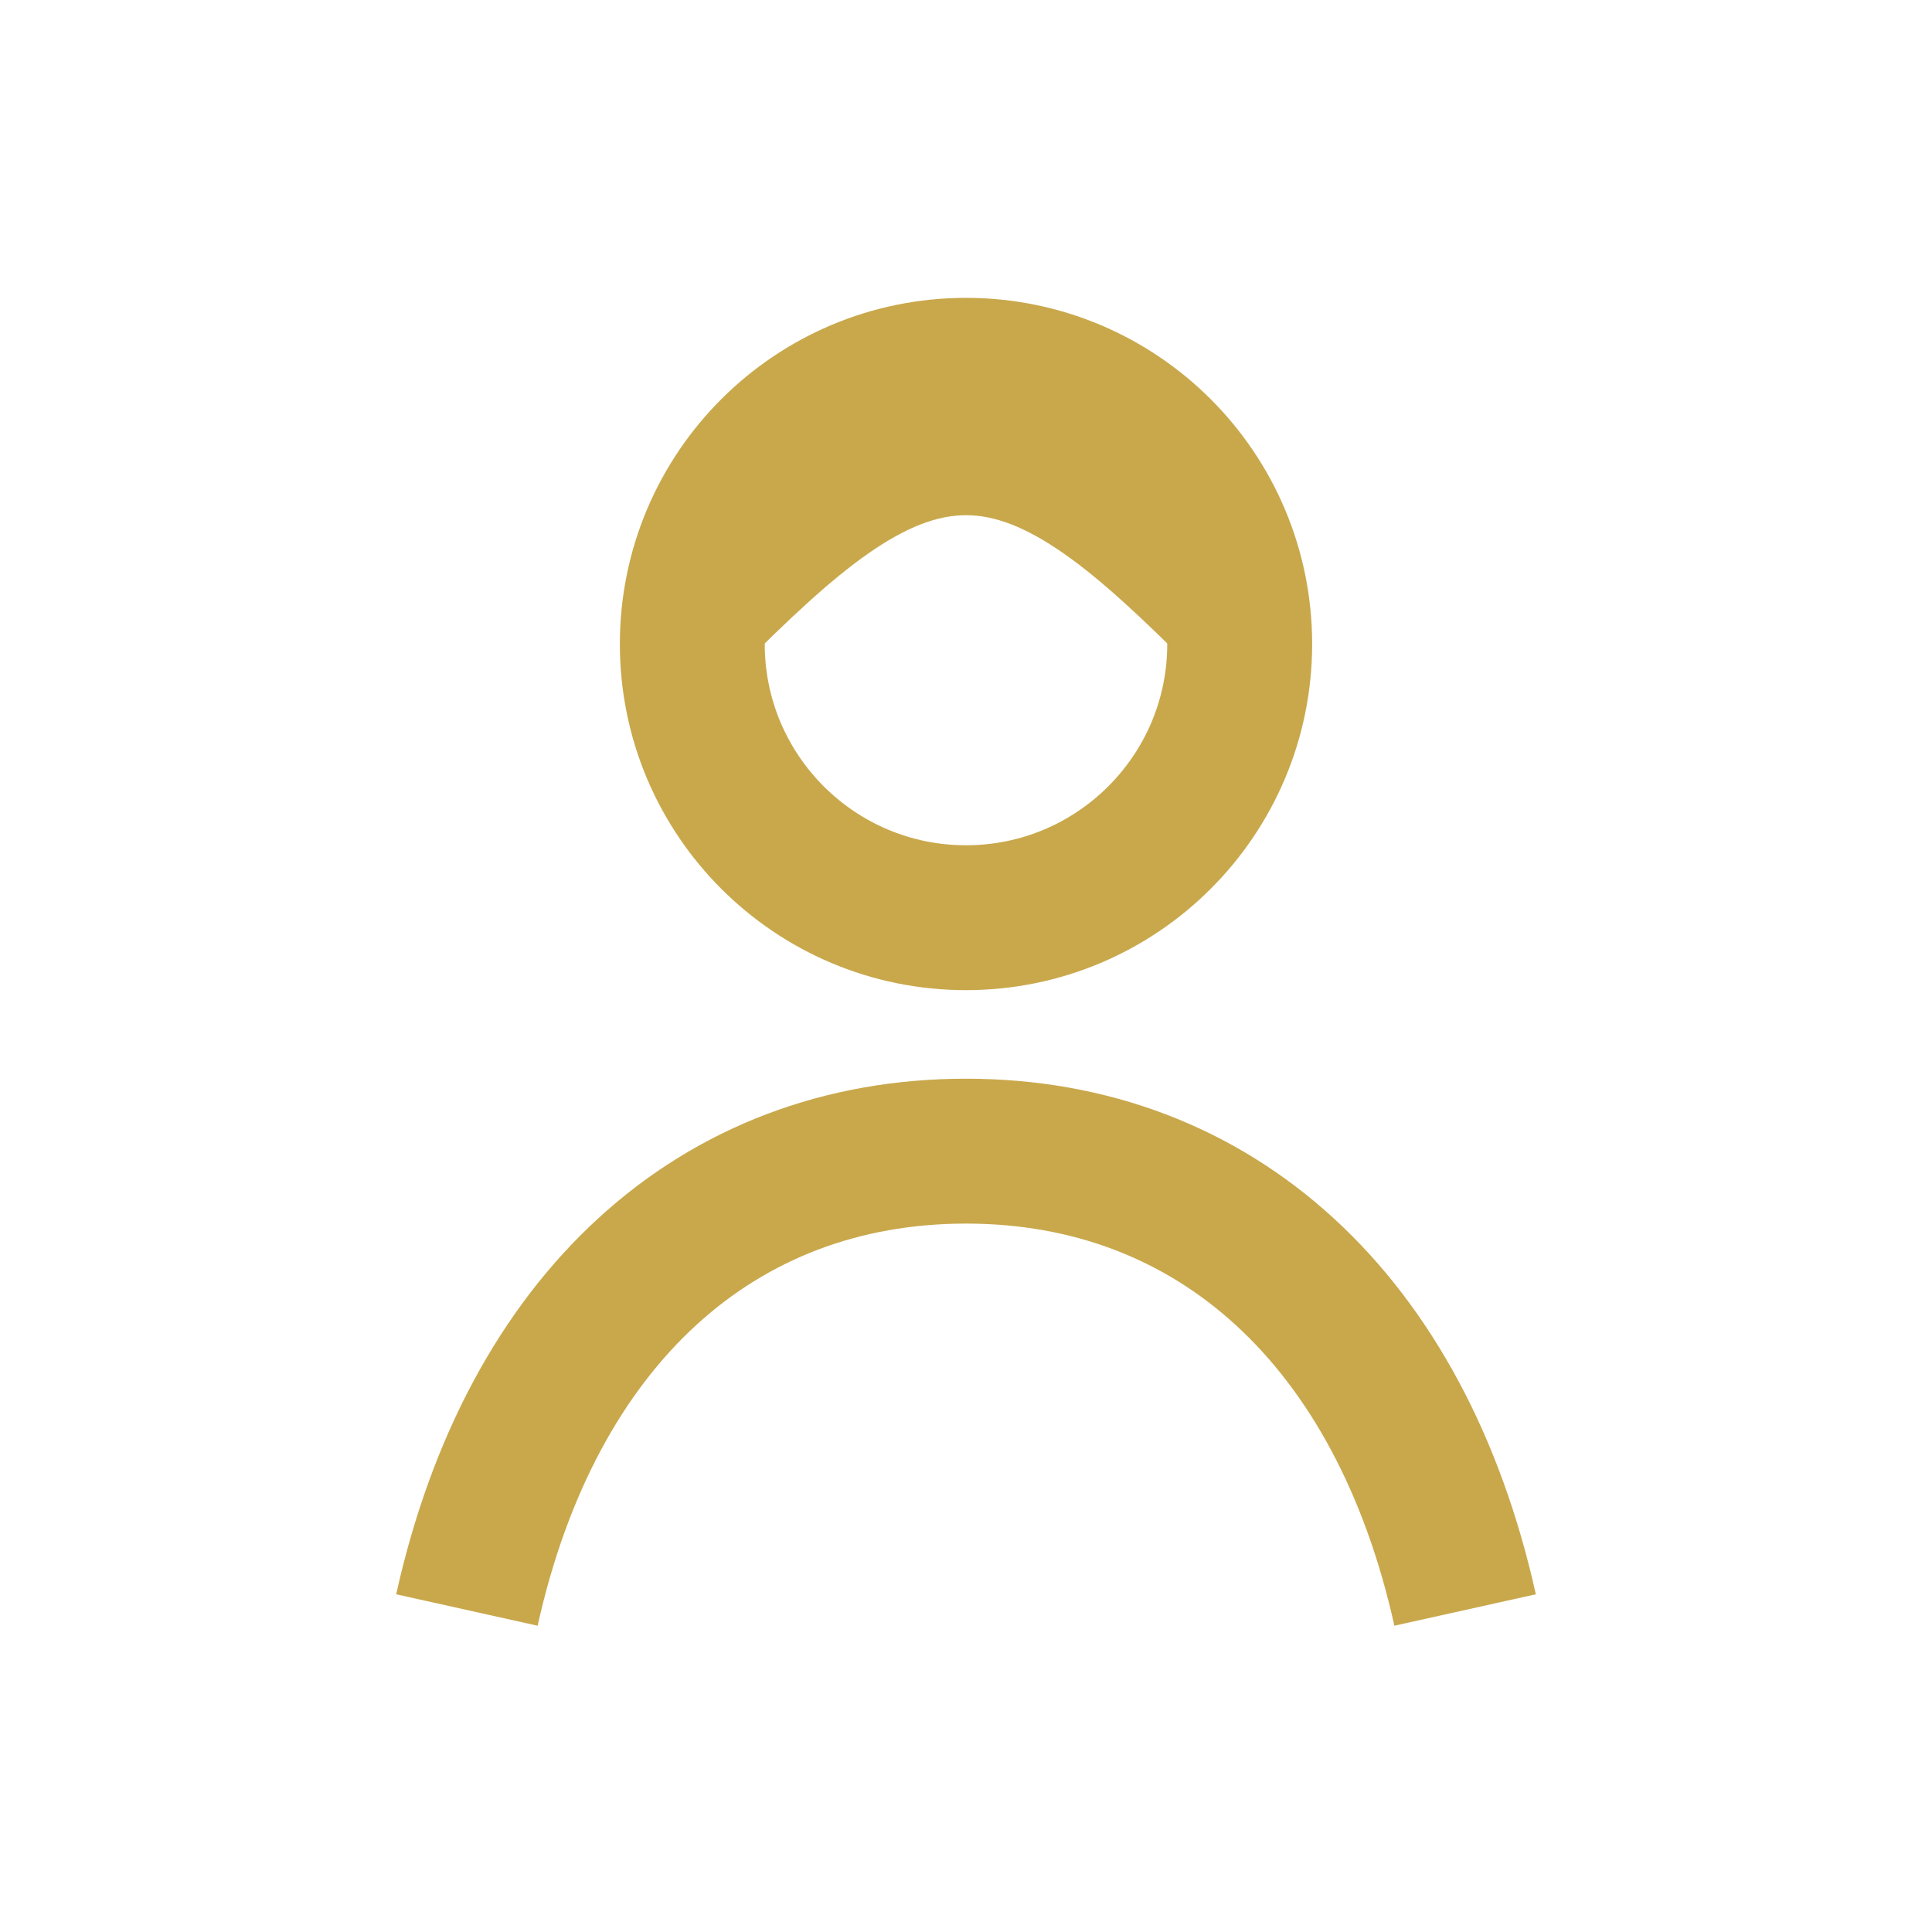
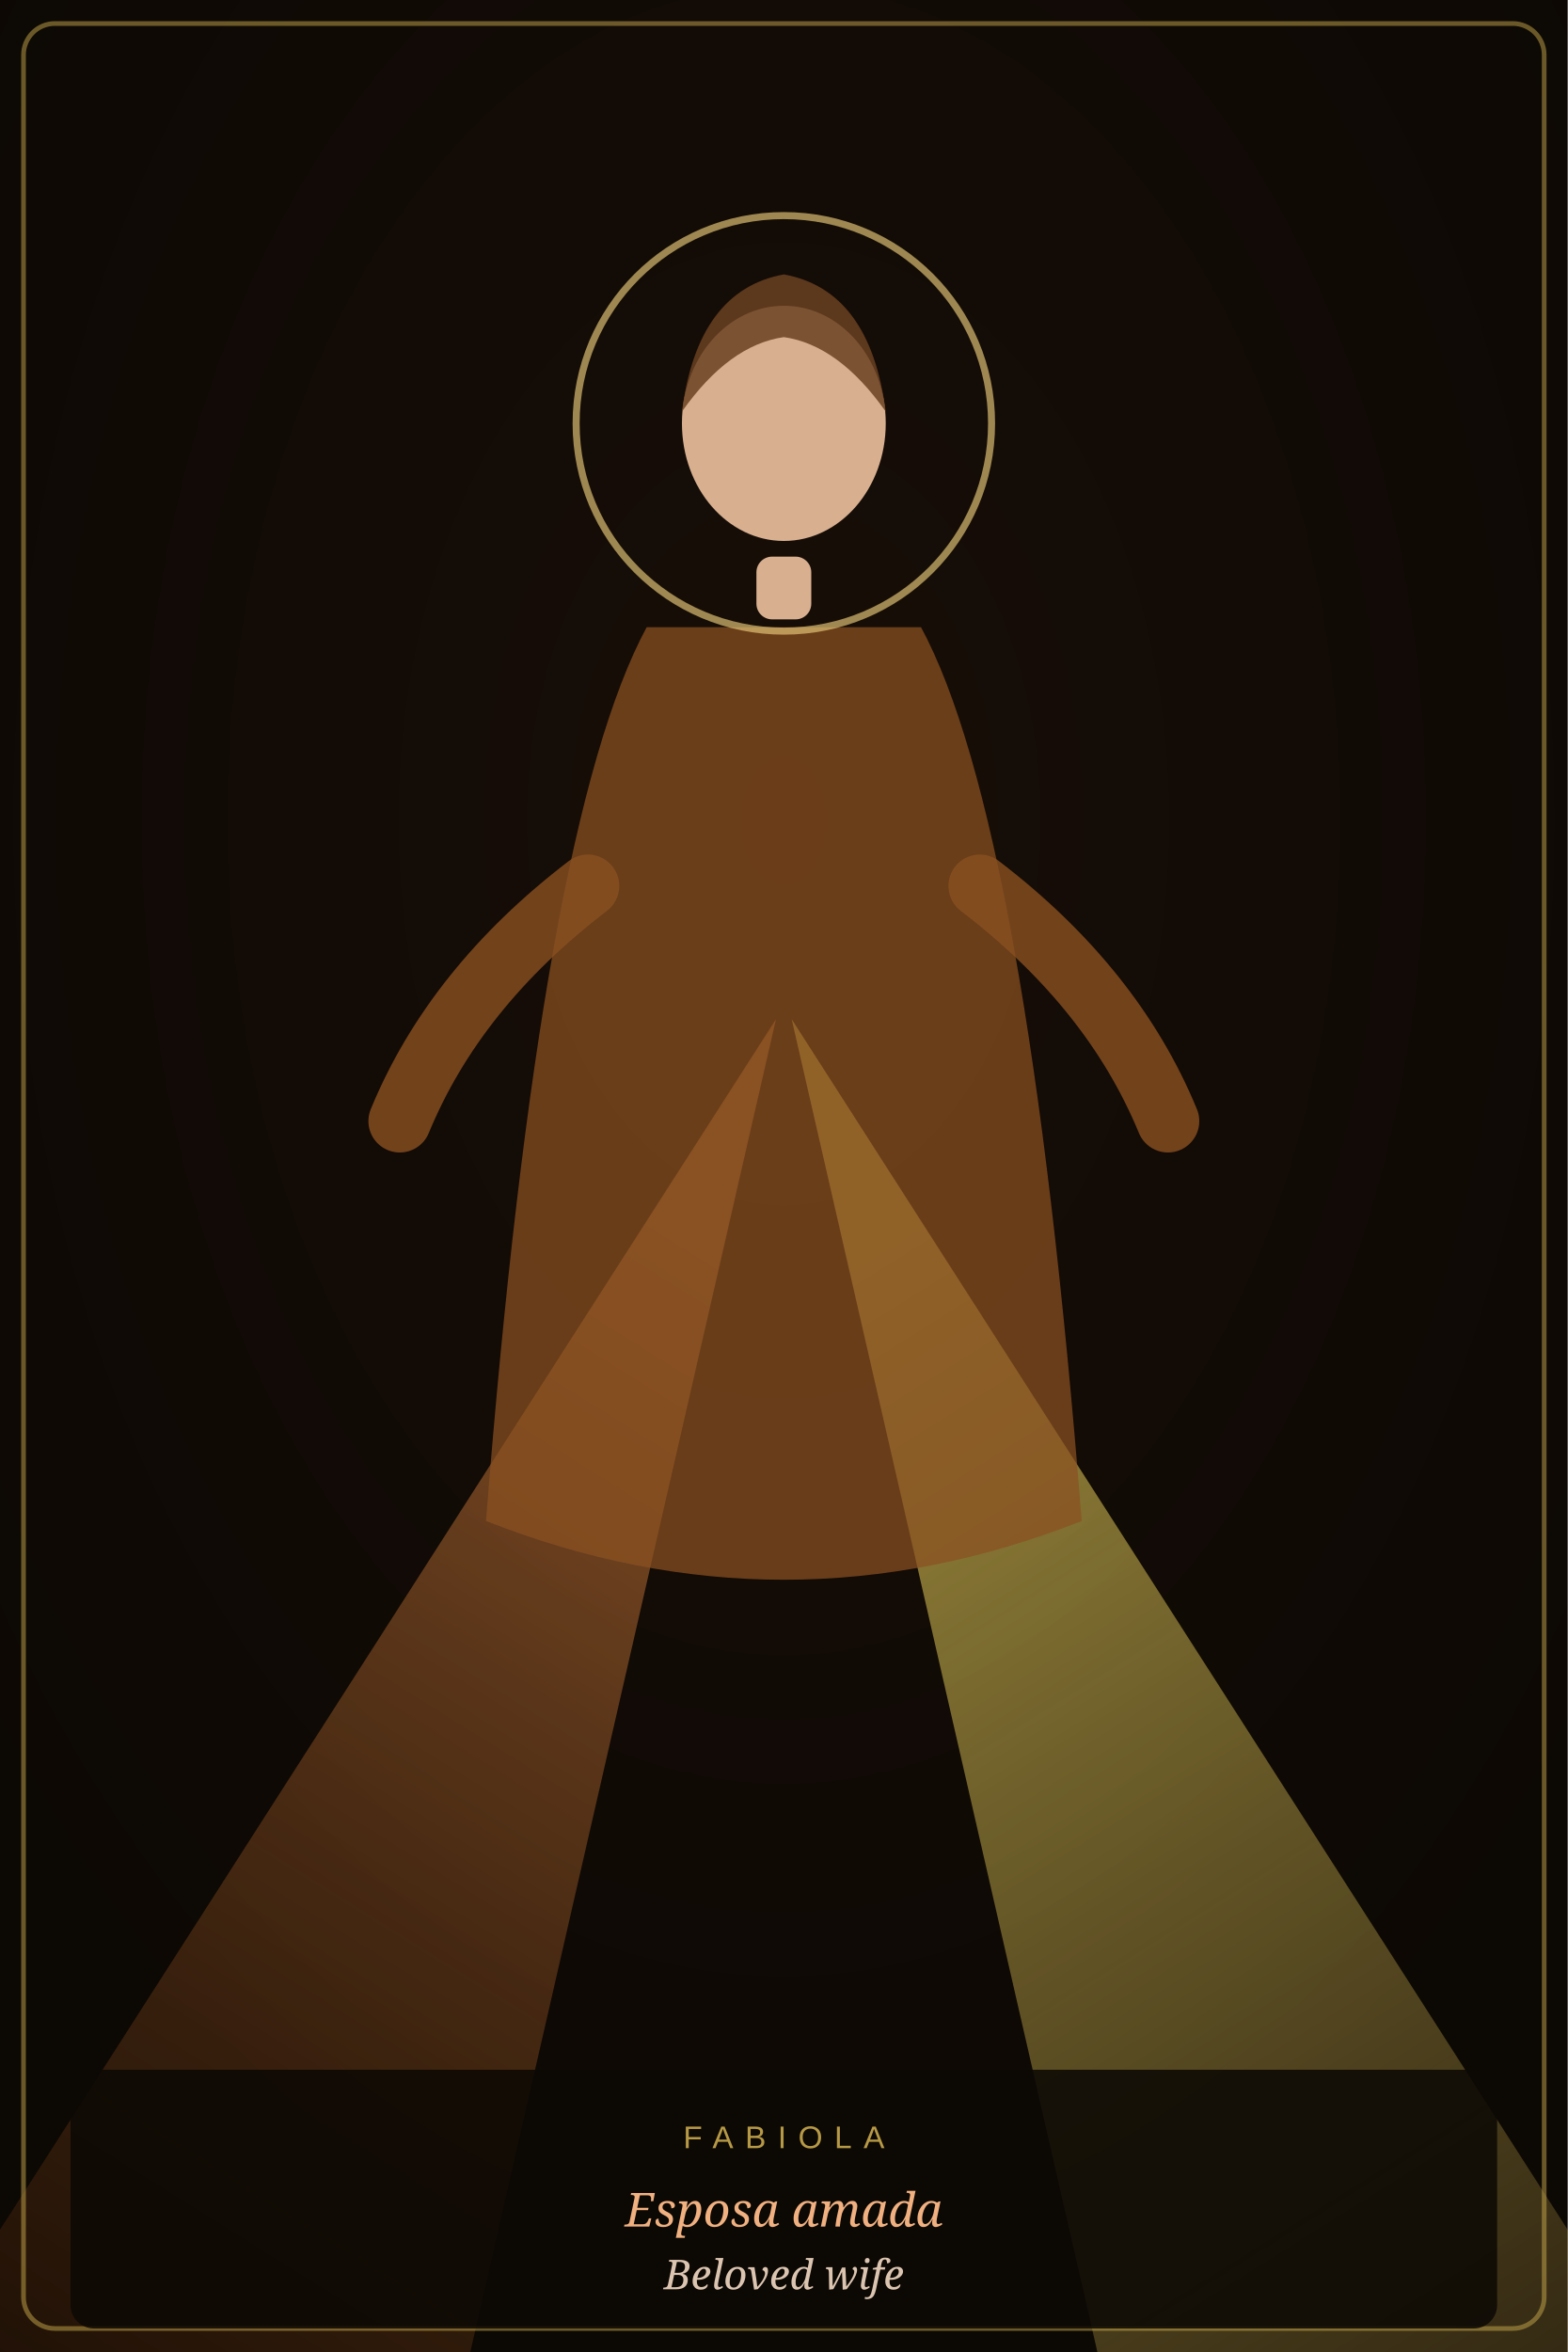
- <svg xmlns="http://www.w3.org/2000/svg" viewBox="0 0 24 24" fill="none">
-   <circle cx="12" cy="8" r="3.4" stroke="#c9a84c" stroke-width="1.8" />
-   <path d="M5.8 20c.8-3.6 3.1-5.7 6.2-5.7S17.4 16.4 18.2 20" stroke="#c9a84c" stroke-width="1.8" />
-   <path d="M8.7 7.8c1.2-1.2 2.2-2.1 3.3-2.1 1.1 0 2.1.9 3.3 2.1" stroke="#c9a84c" stroke-width="1.4" stroke-linecap="round" />
+ <svg xmlns="http://www.w3.org/2000/svg" viewBox="0 0 400 600">
+   <defs>
+     <radialGradient id="f-bg" cx="50%" cy="35%" r="65%">
+       <stop offset="0%" stop-color="#180e08" />
+       <stop offset="100%" stop-color="#0c0804" />
+     </radialGradient>
+     <linearGradient id="f-r1" x1="50%" y1="0%" x2="10%" y2="100%">
+       <stop offset="0%" stop-color="#d08040" stop-opacity="1" />
+       <stop offset="100%" stop-color="#703810" stop-opacity="0.35" />
+     </linearGradient>
+     <linearGradient id="f-r2" x1="50%" y1="0%" x2="90%" y2="100%">
+       <stop offset="0%" stop-color="#f5e060" stop-opacity="1" />
+       <stop offset="100%" stop-color="#c9a84c" stop-opacity="0.35" />
+     </linearGradient>
+   </defs>
+   <rect width="400" height="600" fill="url(#f-bg)" />
+   <polygon points="198,260 -20,600 120,600" fill="url(#f-r1)" opacity="0.62" />
+   <polygon points="202,260 420,600 280,600" fill="url(#f-r2)" opacity="0.62" />
+   <path d="M165,160 Q138,210 124,388 Q200,418 276,388 Q262,210 235,160 Z" fill="#8a5020" opacity="0.72" />
+   <path d="M150,226 Q116,252 102,286" stroke="#8a5020" stroke-width="16" stroke-linecap="round" fill="none" opacity="0.80" />
+   <path d="M250,226 Q284,252 298,286" stroke="#8a5020" stroke-width="16" stroke-linecap="round" fill="none" opacity="0.80" />
+   <ellipse cx="200" cy="108" rx="26" ry="30" fill="#d8b090" />
+   <rect x="193" y="142" width="14" height="16" rx="4" fill="#d8b090" />
+   <path d="M174,105 Q178,74 200,70 Q222,74 226,105 Q214,88 200,86 Q186,88 174,105 Z" fill="#6a4020" opacity="0.84" />
+   <circle cx="200" cy="108" r="53" fill="none" stroke="#e8c97a" stroke-width="1.8" stroke-opacity="0.65" />
+   <rect x="6" y="6" width="388" height="588" rx="8" fill="none" stroke="#c9a84c" stroke-width="1.2" stroke-opacity="0.5" />
+   <rect x="18" y="528" width="364" height="66" rx="6" fill="#0c0804" opacity="0.86" />
+   <text x="200" y="548" text-anchor="middle" font-family="Arial,sans-serif" font-size="8" fill="#c9a84c" letter-spacing="3" opacity="0.9">FABIOLA</text>
+   <text x="200" y="568" text-anchor="middle" font-family="Georgia,serif" font-size="12" fill="#f0b080" font-style="italic">Esposa amada</text>
+   <text x="200" y="584" text-anchor="middle" font-family="Georgia,serif" font-size="10.5" fill="#f8dec8" font-style="italic" opacity="0.88">Beloved wife</text>
</svg>
